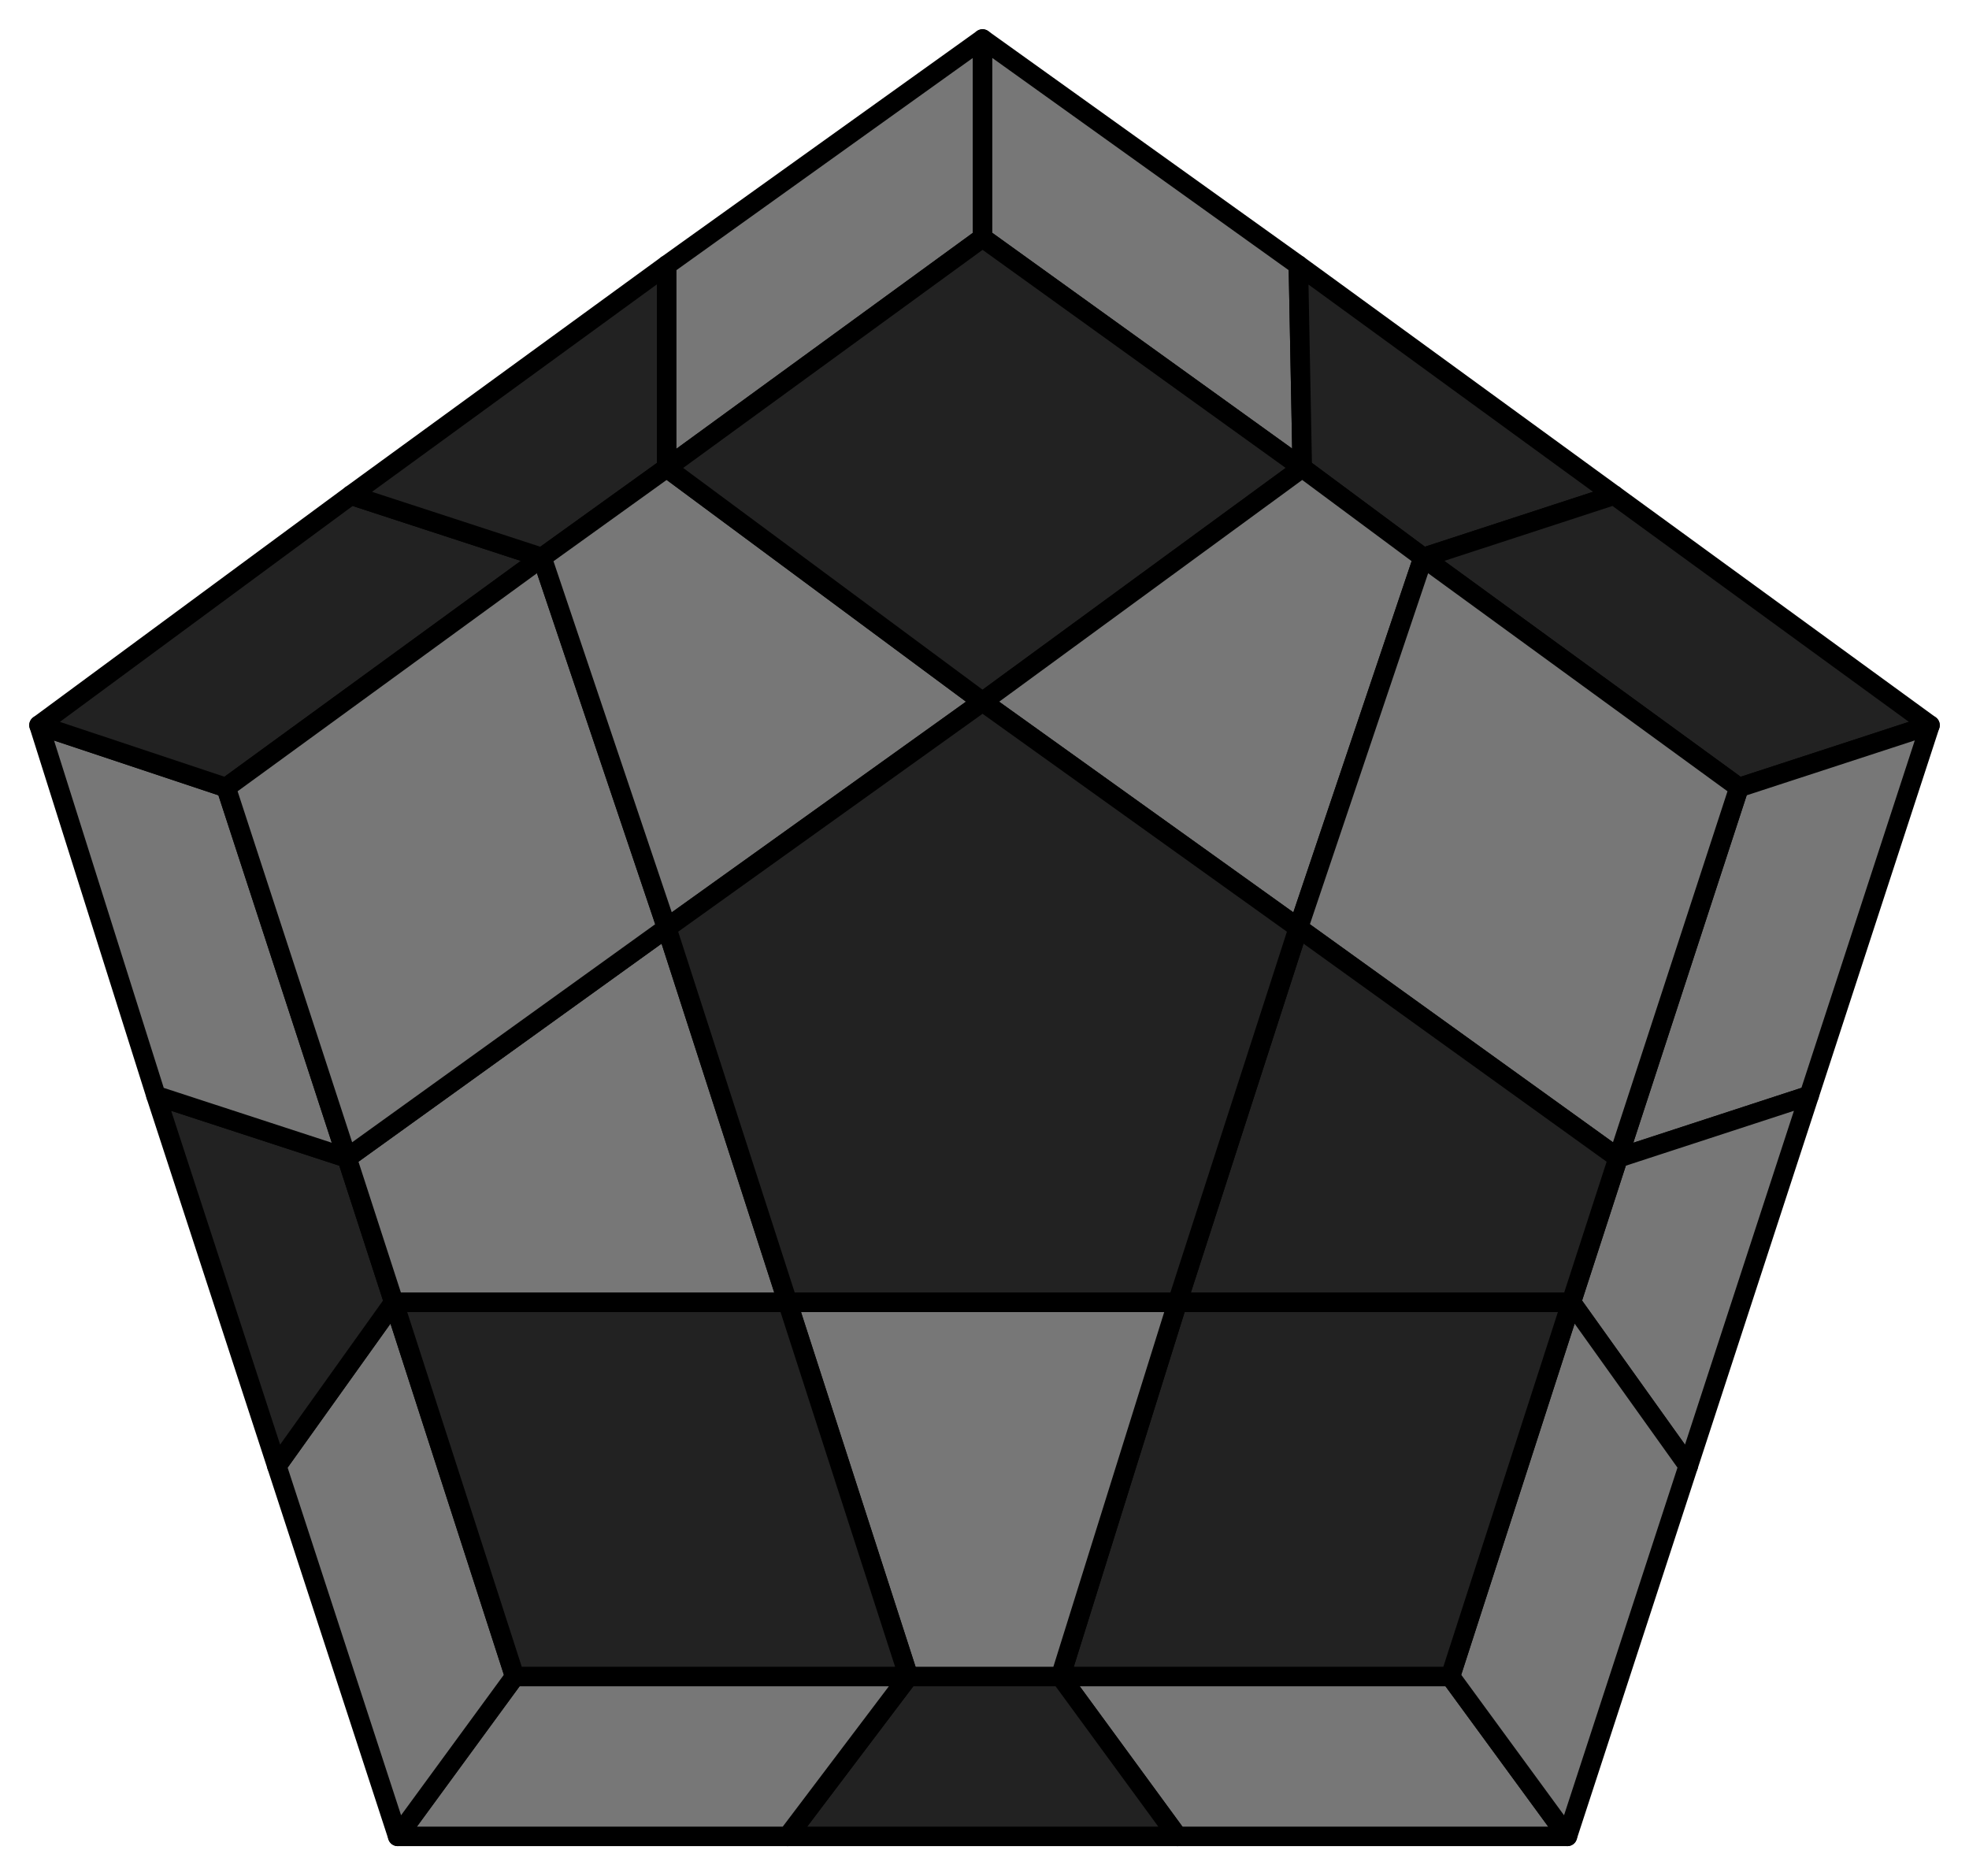
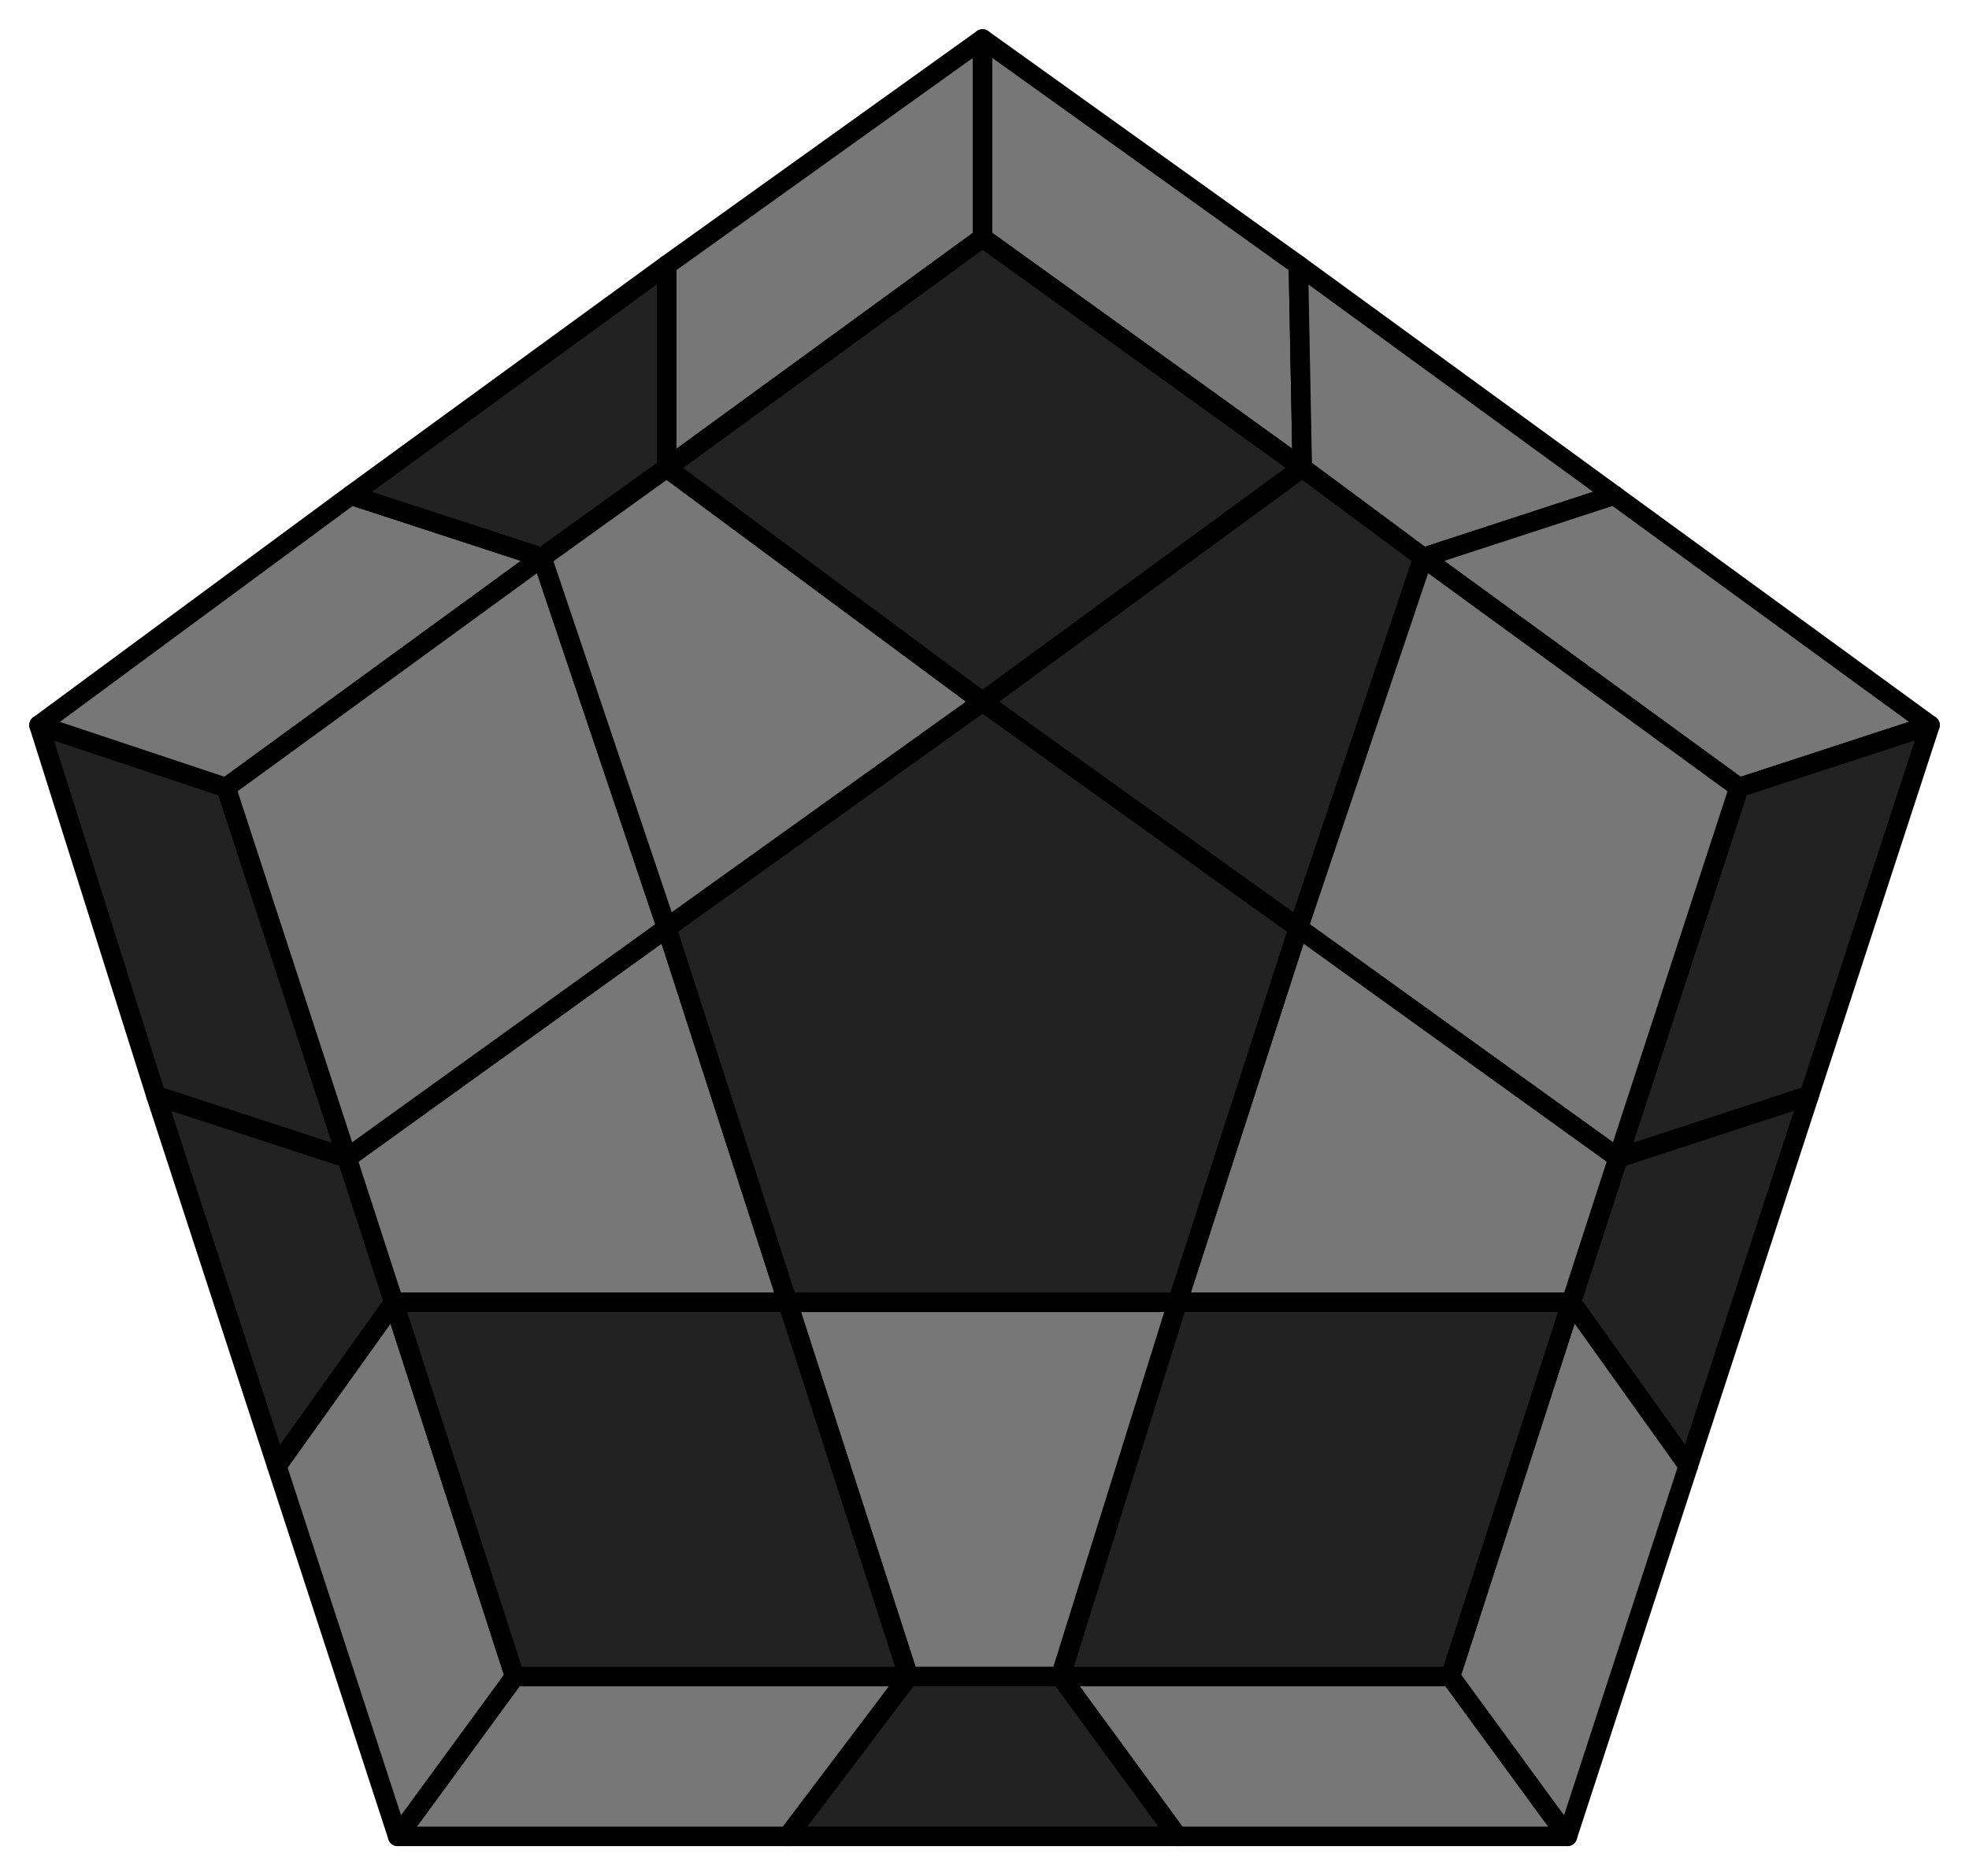
- <svg xmlns="http://www.w3.org/2000/svg" id="199" width="505" height="481">
+ <svg xmlns="http://www.w3.org/2000/svg" id="193" width="505" height="481">
  <style>
polygon { stroke: black; stroke-width: 5px; stroke-linejoin: round;}
.light {fill: #777;}
.dark {fill: #222;}
</style>
  <polygon class="light" points="402 471 302 471 272 430 372 430" />
  <polygon class="dark" points="302 471 202 471 233 430 272 430" />
  <polygon class="light" points="202 471 102 471 132 430 233 430" />
  <polygon class="light" points="102 471 71 376 101 334 132 430" />
  <polygon class="dark" points="71 376 40 281 89 297 101 334" />
-   <polygon class="light" points="40 281 10 186 58 202 89 297" />
-   <polygon class="dark" points="10 186 90 127 139 143 58 202" />
+   <polygon class="dark" points="40 281 10 186 58 202 89 297" />
+   <polygon class="light" points="10 186 90 127 139 143 58 202" />
  <polygon class="dark" points="90 127 171 68 171 120 139 143" />
  <polygon class="light" points="171 68 252 10 252 61 171 120" />
  <polygon class="light" points="252 10 333 68 334 120 252 61" />
-   <polygon class="dark" points="333 68 414 127 365 143 334 120" />
-   <polygon class="dark" points="414 127 495 186 446 202 365 143" />
-   <polygon class="light" points="495 186 464 281 415 297 446 202" />
-   <polygon class="light" points="464 281 433 376 403 334 415 297" />
+   <polygon class="light" points="333 68 414 127 365 143 334 120" />
+   <polygon class="light" points="414 127 495 186 446 202 365 143" />
+   <polygon class="dark" points="495 186 464 281 415 297 446 202" />
+   <polygon class="dark" points="464 281 433 376 403 334 415 297" />
  <polygon class="light" points="433 376 402 471 372 430 403 334" />
  <polygon class="dark" points="372 430 272 430 302 334 403 334" />
  <polygon class="light" points="272 430 233 430 202 334 302 334" />
  <polygon class="dark" points="132 430 101 334 202 334 233 430" />
  <polygon class="light" points="101 334 89 297 171 238 202 334" />
  <polygon class="light" points="58 202 139 143 171 238 89 297" />
  <polygon class="light" points="139 143 171 120 252 180 171 238" />
  <polygon class="dark" points="252 61 334 120 252 180 171 120" />
-   <polygon class="light" points="334 120 365 143 333 238 252 180" />
+   <polygon class="dark" points="334 120 365 143 333 238 252 180" />
  <polygon class="light" points="446 202 415 297 333 238 365 143" />
-   <polygon class="dark" points="415 297 403 334 302 334 333 238" />
+   <polygon class="light" points="415 297 403 334 302 334 333 238" />
  <polygon class="dark" points="302 334 202 334 171 238 252 180 333 238" />
</svg>
